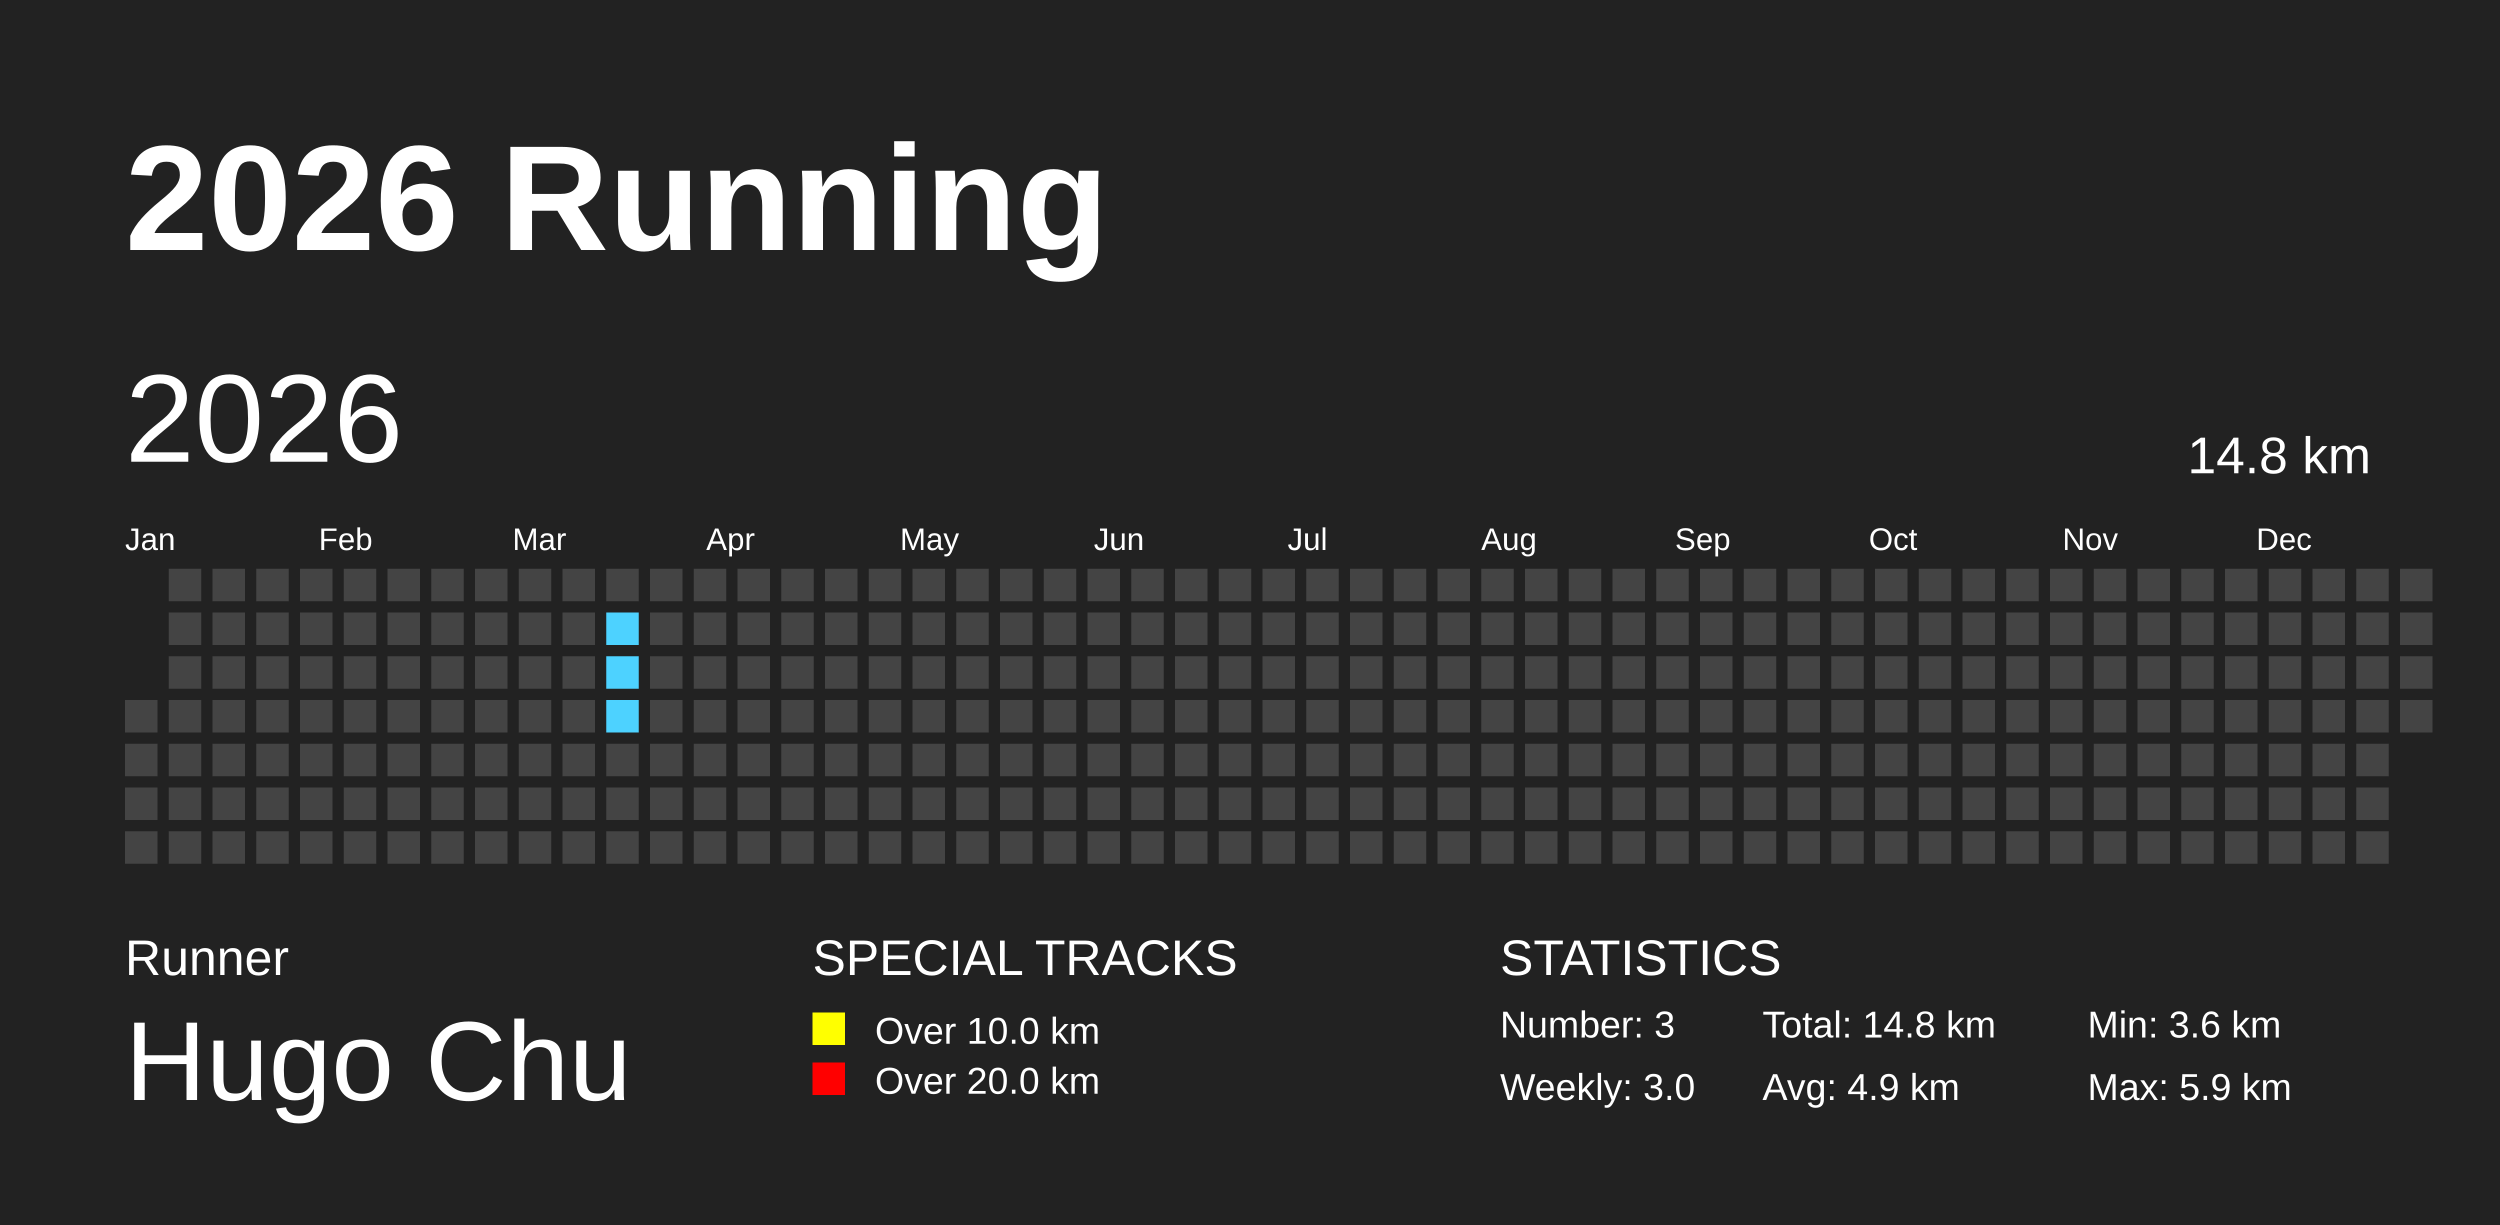
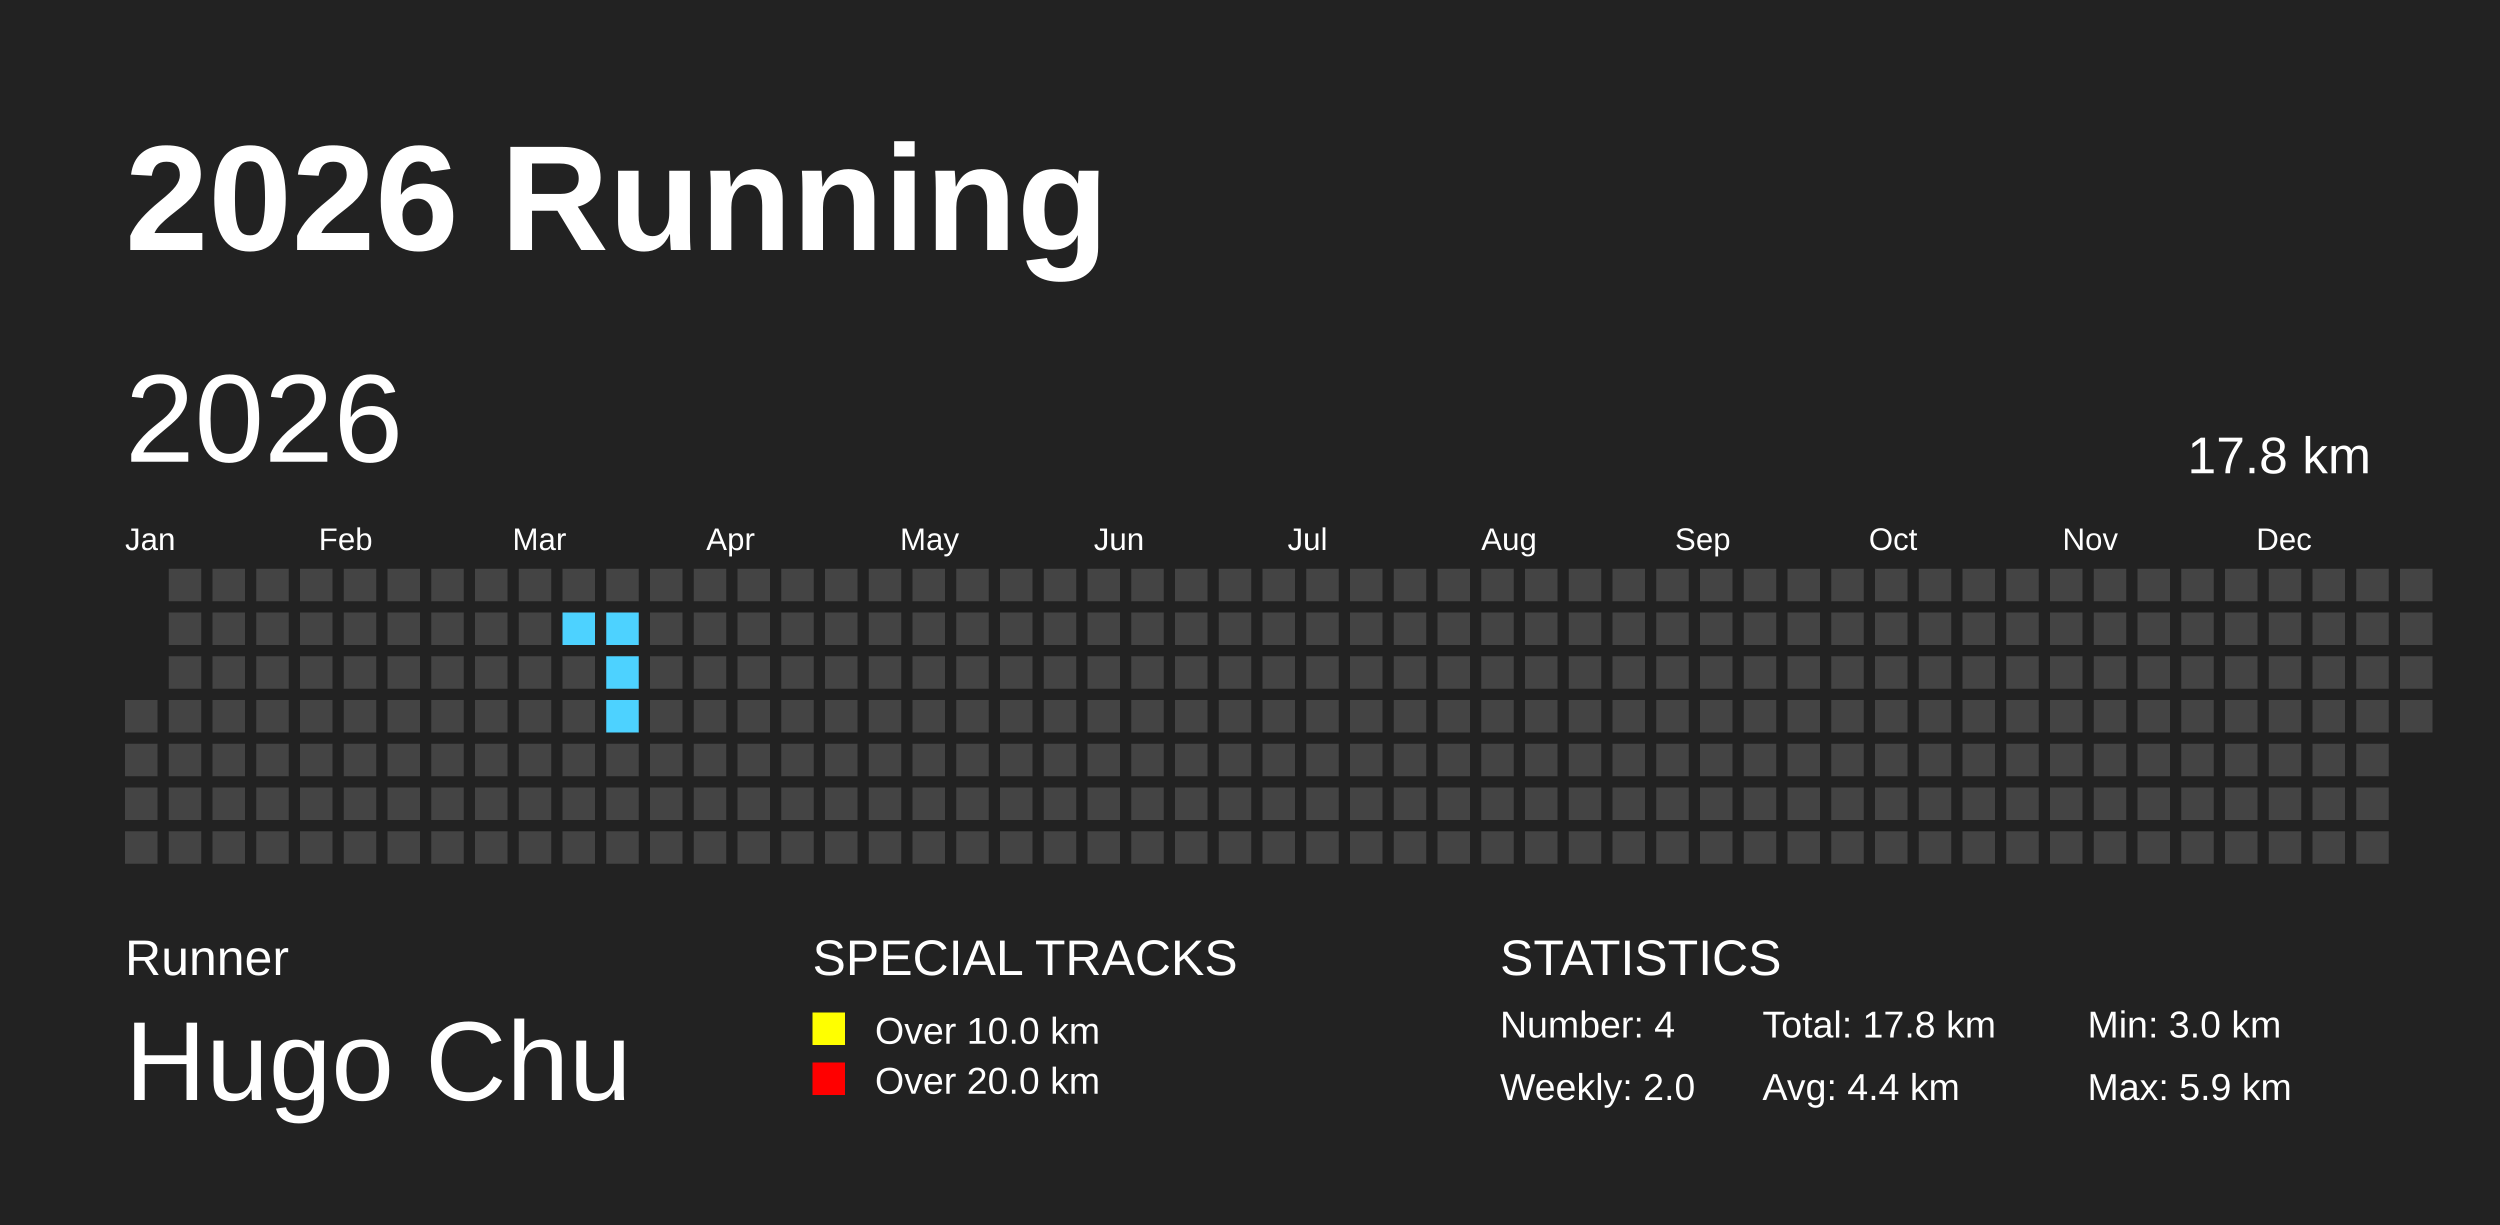
<svg xmlns="http://www.w3.org/2000/svg" baseProfile="full" height="98mm" version="1.1" viewBox="0,0,200,98" width="200mm">
  <defs />
  <rect fill="#222222" height="98" width="200" x="0" y="0" />
  <text fill="#FFFFFF" style="font-size:12px; font-family:Arial; font-weight:bold;" x="10" y="20">2026 Running</text>
  <text fill="#FFFFFF" style="font-size:4px; font-family:Arial" x="10" y="78">Runner</text>
  <text fill="#FFFFFF" style="font-size:9px; font-family:Arial" x="10" y="88">Hugo Chu</text>
  <text fill="#FFFFFF" style="font-size:4px; font-family:Arial" x="65" y="78">SPECIAL TRACKS</text>
  <rect fill="yellow" height="2.6" width="2.6" x="65" y="81" />
  <text fill="#FFFFFF" style="font-size:3px; font-family:Arial" x="70" y="83.5">Over 10.0 km</text>
  <rect fill="red" height="2.6" width="2.6" x="65" y="85" />
  <text fill="#FFFFFF" style="font-size:3px; font-family:Arial" x="70" y="87.5">Over 20.0 km</text>
  <text fill="#FFFFFF" style="font-size:4px; font-family:Arial" x="120" y="78">STATISTICS</text>
-   <text fill="#FFFFFF" style="font-size:3px; font-family:Arial" x="120" y="83">Number: 3</text>
-   <text fill="#FFFFFF" style="font-size:3px; font-family:Arial" x="120" y="88">Weekly: 3.0</text>
-   <text fill="#FFFFFF" style="font-size:3px; font-family:Arial" x="141" y="83">Total: 14.8 km</text>
-   <text fill="#FFFFFF" style="font-size:3px; font-family:Arial" x="141" y="88">Avg: 4.9 km</text>
-   <text fill="#FFFFFF" style="font-size:3px; font-family:Arial" x="167" y="83">Min: 3.6 km</text>
+   <text fill="#FFFFFF" style="font-size:3px; font-family:Arial" x="120" y="83">Number: 4</text>
+   <text fill="#FFFFFF" style="font-size:3px; font-family:Arial" x="120" y="88">Weekly: 2.0</text>
+   <text fill="#FFFFFF" style="font-size:3px; font-family:Arial" x="141" y="83">Total: 17.8 km</text>
+   <text fill="#FFFFFF" style="font-size:3px; font-family:Arial" x="141" y="88">Avg: 4.4 km</text>
+   <text fill="#FFFFFF" style="font-size:3px; font-family:Arial" x="167" y="83">Min: 3.0 km</text>
  <text fill="#FFFFFF" style="font-size:3px; font-family:Arial" x="167" y="88">Max: 5.9 km</text>
  <text dominant-baseline="hanging" fill="#FFFFFF" style="font-size:10.0px; font-family:Arial;" x="10" y="30">2026</text>
-   <text dominant-baseline="hanging" fill="#FFFFFF" style="font-size:4.125px; font-family:Arial;" x="175" y="35">14.8 km</text>
+   <text dominant-baseline="hanging" fill="#FFFFFF" style="font-size:4.125px; font-family:Arial;" x="175" y="35">17.8 km</text>
  <text fill="#FFFFFF" style="font-size:2.5px; font-family:Arial" x="10.0" y="44">Jan</text>
  <text fill="#FFFFFF" style="font-size:2.5px; font-family:Arial" x="25.5" y="44">Feb</text>
  <text fill="#FFFFFF" style="font-size:2.5px; font-family:Arial" x="41.0" y="44">Mar</text>
  <text fill="#FFFFFF" style="font-size:2.5px; font-family:Arial" x="56.5" y="44">Apr</text>
  <text fill="#FFFFFF" style="font-size:2.5px; font-family:Arial" x="72.0" y="44">May</text>
  <text fill="#FFFFFF" style="font-size:2.5px; font-family:Arial" x="87.5" y="44">Jun</text>
  <text fill="#FFFFFF" style="font-size:2.5px; font-family:Arial" x="103.0" y="44">Jul</text>
  <text fill="#FFFFFF" style="font-size:2.5px; font-family:Arial" x="118.5" y="44">Aug</text>
  <text fill="#FFFFFF" style="font-size:2.5px; font-family:Arial" x="134.0" y="44">Sep</text>
  <text fill="#FFFFFF" style="font-size:2.5px; font-family:Arial" x="149.5" y="44">Oct</text>
  <text fill="#FFFFFF" style="font-size:2.5px; font-family:Arial" x="165.0" y="44">Nov</text>
  <text fill="#FFFFFF" style="font-size:2.5px; font-family:Arial" x="180.5" y="44">Dec</text>
  <rect fill="#444444" height="2.6" width="2.6" x="10.0" y="56.0" />
  <rect fill="#444444" height="2.6" width="2.6" x="10.0" y="59.5" />
  <rect fill="#444444" height="2.6" width="2.6" x="10.0" y="63.0" />
  <rect fill="#444444" height="2.6" width="2.6" x="10.0" y="66.5" />
  <rect fill="#444444" height="2.6" width="2.6" x="13.5" y="45.5" />
  <rect fill="#444444" height="2.6" width="2.6" x="13.5" y="49.0" />
  <rect fill="#444444" height="2.6" width="2.6" x="13.5" y="52.5" />
  <rect fill="#444444" height="2.6" width="2.6" x="13.5" y="56.0" />
  <rect fill="#444444" height="2.6" width="2.6" x="13.5" y="59.5" />
  <rect fill="#444444" height="2.6" width="2.6" x="13.5" y="63.0" />
  <rect fill="#444444" height="2.6" width="2.6" x="13.5" y="66.5" />
  <rect fill="#444444" height="2.6" width="2.6" x="17.0" y="45.5" />
  <rect fill="#444444" height="2.6" width="2.6" x="17.0" y="49.0" />
  <rect fill="#444444" height="2.6" width="2.6" x="17.0" y="52.5" />
  <rect fill="#444444" height="2.6" width="2.6" x="17.0" y="56.0" />
  <rect fill="#444444" height="2.6" width="2.6" x="17.0" y="59.5" />
  <rect fill="#444444" height="2.6" width="2.6" x="17.0" y="63.0" />
  <rect fill="#444444" height="2.6" width="2.6" x="17.0" y="66.5" />
  <rect fill="#444444" height="2.6" width="2.6" x="20.5" y="45.5" />
  <rect fill="#444444" height="2.6" width="2.6" x="20.5" y="49.0" />
  <rect fill="#444444" height="2.6" width="2.6" x="20.5" y="52.5" />
  <rect fill="#444444" height="2.6" width="2.6" x="20.5" y="56.0" />
  <rect fill="#444444" height="2.6" width="2.6" x="20.5" y="59.5" />
  <rect fill="#444444" height="2.6" width="2.6" x="20.5" y="63.0" />
  <rect fill="#444444" height="2.6" width="2.6" x="20.5" y="66.5" />
  <rect fill="#444444" height="2.6" width="2.6" x="24.0" y="45.5" />
  <rect fill="#444444" height="2.6" width="2.6" x="24.0" y="49.0" />
  <rect fill="#444444" height="2.6" width="2.6" x="24.0" y="52.5" />
  <rect fill="#444444" height="2.6" width="2.6" x="24.0" y="56.0" />
  <rect fill="#444444" height="2.6" width="2.6" x="24.0" y="59.5" />
  <rect fill="#444444" height="2.6" width="2.6" x="24.0" y="63.0" />
  <rect fill="#444444" height="2.6" width="2.6" x="24.0" y="66.5" />
  <rect fill="#444444" height="2.6" width="2.6" x="27.5" y="45.5" />
  <rect fill="#444444" height="2.6" width="2.6" x="27.5" y="49.0" />
  <rect fill="#444444" height="2.6" width="2.6" x="27.5" y="52.5" />
  <rect fill="#444444" height="2.6" width="2.6" x="27.5" y="56.0" />
  <rect fill="#444444" height="2.6" width="2.6" x="27.5" y="59.5" />
  <rect fill="#444444" height="2.6" width="2.6" x="27.5" y="63.0" />
  <rect fill="#444444" height="2.6" width="2.6" x="27.5" y="66.5" />
  <rect fill="#444444" height="2.6" width="2.6" x="31.0" y="45.5" />
  <rect fill="#444444" height="2.6" width="2.6" x="31.0" y="49.0" />
  <rect fill="#444444" height="2.6" width="2.6" x="31.0" y="52.5" />
  <rect fill="#444444" height="2.6" width="2.6" x="31.0" y="56.0" />
  <rect fill="#444444" height="2.6" width="2.6" x="31.0" y="59.5" />
  <rect fill="#444444" height="2.6" width="2.6" x="31.0" y="63.0" />
  <rect fill="#444444" height="2.6" width="2.6" x="31.0" y="66.5" />
  <rect fill="#444444" height="2.6" width="2.6" x="34.5" y="45.5" />
  <rect fill="#444444" height="2.6" width="2.6" x="34.5" y="49.0" />
  <rect fill="#444444" height="2.6" width="2.6" x="34.5" y="52.5" />
  <rect fill="#444444" height="2.6" width="2.6" x="34.5" y="56.0" />
  <rect fill="#444444" height="2.6" width="2.6" x="34.5" y="59.5" />
  <rect fill="#444444" height="2.6" width="2.6" x="34.5" y="63.0" />
  <rect fill="#444444" height="2.6" width="2.6" x="34.5" y="66.5" />
  <rect fill="#444444" height="2.6" width="2.6" x="38.0" y="45.5" />
  <rect fill="#444444" height="2.6" width="2.6" x="38.0" y="49.0" />
  <rect fill="#444444" height="2.6" width="2.6" x="38.0" y="52.5" />
  <rect fill="#444444" height="2.6" width="2.6" x="38.0" y="56.0" />
  <rect fill="#444444" height="2.6" width="2.6" x="38.0" y="59.5" />
  <rect fill="#444444" height="2.6" width="2.6" x="38.0" y="63.0" />
  <rect fill="#444444" height="2.6" width="2.6" x="38.0" y="66.5" />
  <rect fill="#444444" height="2.6" width="2.6" x="41.5" y="45.5" />
  <rect fill="#444444" height="2.6" width="2.6" x="41.5" y="49.0" />
  <rect fill="#444444" height="2.6" width="2.6" x="41.5" y="52.5" />
  <rect fill="#444444" height="2.6" width="2.6" x="41.5" y="56.0" />
  <rect fill="#444444" height="2.6" width="2.6" x="41.5" y="59.5" />
  <rect fill="#444444" height="2.6" width="2.6" x="41.5" y="63.0" />
  <rect fill="#444444" height="2.6" width="2.6" x="41.5" y="66.5" />
  <rect fill="#444444" height="2.6" width="2.6" x="45.0" y="45.5" />
-   <rect fill="#444444" height="2.6" width="2.6" x="45.0" y="49.0" />
+   <rect fill="#4DD2FF" height="2.6" width="2.6" x="45.0" y="49.0" />
  <rect fill="#444444" height="2.6" width="2.6" x="45.0" y="52.5" />
  <rect fill="#444444" height="2.6" width="2.6" x="45.0" y="56.0" />
  <rect fill="#444444" height="2.6" width="2.6" x="45.0" y="59.5" />
  <rect fill="#444444" height="2.6" width="2.6" x="45.0" y="63.0" />
  <rect fill="#444444" height="2.6" width="2.6" x="45.0" y="66.5" />
  <rect fill="#444444" height="2.6" width="2.6" x="48.5" y="45.5" />
  <rect fill="#4DD2FF" height="2.6" width="2.6" x="48.5" y="49.0" />
  <rect fill="#4DD2FF" height="2.6" width="2.6" x="48.5" y="52.5" />
  <rect fill="#4DD2FF" height="2.6" width="2.6" x="48.5" y="56.0" />
  <rect fill="#444444" height="2.6" width="2.6" x="48.5" y="59.5" />
  <rect fill="#444444" height="2.6" width="2.6" x="48.5" y="63.0" />
  <rect fill="#444444" height="2.6" width="2.6" x="48.5" y="66.5" />
  <rect fill="#444444" height="2.6" width="2.6" x="52.0" y="45.5" />
  <rect fill="#444444" height="2.6" width="2.6" x="52.0" y="49.0" />
  <rect fill="#444444" height="2.6" width="2.6" x="52.0" y="52.5" />
  <rect fill="#444444" height="2.6" width="2.6" x="52.0" y="56.0" />
  <rect fill="#444444" height="2.6" width="2.6" x="52.0" y="59.5" />
  <rect fill="#444444" height="2.6" width="2.6" x="52.0" y="63.0" />
  <rect fill="#444444" height="2.6" width="2.6" x="52.0" y="66.5" />
  <rect fill="#444444" height="2.6" width="2.6" x="55.5" y="45.5" />
  <rect fill="#444444" height="2.6" width="2.6" x="55.5" y="49.0" />
  <rect fill="#444444" height="2.6" width="2.6" x="55.5" y="52.5" />
  <rect fill="#444444" height="2.6" width="2.6" x="55.5" y="56.0" />
  <rect fill="#444444" height="2.6" width="2.6" x="55.5" y="59.5" />
  <rect fill="#444444" height="2.6" width="2.6" x="55.5" y="63.0" />
  <rect fill="#444444" height="2.6" width="2.6" x="55.5" y="66.5" />
  <rect fill="#444444" height="2.6" width="2.6" x="59.0" y="45.5" />
  <rect fill="#444444" height="2.6" width="2.6" x="59.0" y="49.0" />
  <rect fill="#444444" height="2.6" width="2.6" x="59.0" y="52.5" />
  <rect fill="#444444" height="2.6" width="2.6" x="59.0" y="56.0" />
  <rect fill="#444444" height="2.6" width="2.6" x="59.0" y="59.5" />
  <rect fill="#444444" height="2.6" width="2.6" x="59.0" y="63.0" />
  <rect fill="#444444" height="2.6" width="2.6" x="59.0" y="66.5" />
  <rect fill="#444444" height="2.6" width="2.6" x="62.5" y="45.5" />
  <rect fill="#444444" height="2.6" width="2.6" x="62.5" y="49.0" />
  <rect fill="#444444" height="2.6" width="2.6" x="62.5" y="52.5" />
  <rect fill="#444444" height="2.6" width="2.6" x="62.5" y="56.0" />
  <rect fill="#444444" height="2.6" width="2.6" x="62.5" y="59.5" />
  <rect fill="#444444" height="2.6" width="2.6" x="62.5" y="63.0" />
  <rect fill="#444444" height="2.6" width="2.6" x="62.5" y="66.5" />
  <rect fill="#444444" height="2.6" width="2.6" x="66.0" y="45.5" />
  <rect fill="#444444" height="2.6" width="2.6" x="66.0" y="49.0" />
  <rect fill="#444444" height="2.6" width="2.6" x="66.0" y="52.5" />
  <rect fill="#444444" height="2.6" width="2.6" x="66.0" y="56.0" />
  <rect fill="#444444" height="2.6" width="2.6" x="66.0" y="59.5" />
  <rect fill="#444444" height="2.6" width="2.6" x="66.0" y="63.0" />
  <rect fill="#444444" height="2.6" width="2.6" x="66.0" y="66.5" />
  <rect fill="#444444" height="2.6" width="2.6" x="69.5" y="45.5" />
  <rect fill="#444444" height="2.6" width="2.6" x="69.5" y="49.0" />
  <rect fill="#444444" height="2.6" width="2.6" x="69.5" y="52.5" />
  <rect fill="#444444" height="2.6" width="2.6" x="69.5" y="56.0" />
  <rect fill="#444444" height="2.6" width="2.6" x="69.5" y="59.5" />
  <rect fill="#444444" height="2.6" width="2.6" x="69.5" y="63.0" />
  <rect fill="#444444" height="2.6" width="2.6" x="69.5" y="66.5" />
  <rect fill="#444444" height="2.6" width="2.6" x="73.0" y="45.5" />
  <rect fill="#444444" height="2.6" width="2.6" x="73.0" y="49.0" />
  <rect fill="#444444" height="2.6" width="2.6" x="73.0" y="52.5" />
  <rect fill="#444444" height="2.6" width="2.6" x="73.0" y="56.0" />
  <rect fill="#444444" height="2.6" width="2.6" x="73.0" y="59.5" />
  <rect fill="#444444" height="2.6" width="2.6" x="73.0" y="63.0" />
  <rect fill="#444444" height="2.6" width="2.6" x="73.0" y="66.5" />
  <rect fill="#444444" height="2.6" width="2.6" x="76.5" y="45.5" />
  <rect fill="#444444" height="2.6" width="2.6" x="76.5" y="49.0" />
  <rect fill="#444444" height="2.6" width="2.6" x="76.5" y="52.5" />
  <rect fill="#444444" height="2.6" width="2.6" x="76.5" y="56.0" />
  <rect fill="#444444" height="2.6" width="2.6" x="76.5" y="59.5" />
  <rect fill="#444444" height="2.6" width="2.6" x="76.5" y="63.0" />
  <rect fill="#444444" height="2.6" width="2.6" x="76.5" y="66.5" />
  <rect fill="#444444" height="2.6" width="2.6" x="80.0" y="45.5" />
  <rect fill="#444444" height="2.6" width="2.6" x="80.0" y="49.0" />
  <rect fill="#444444" height="2.6" width="2.6" x="80.0" y="52.5" />
  <rect fill="#444444" height="2.6" width="2.6" x="80.0" y="56.0" />
  <rect fill="#444444" height="2.6" width="2.6" x="80.0" y="59.5" />
  <rect fill="#444444" height="2.6" width="2.6" x="80.0" y="63.0" />
  <rect fill="#444444" height="2.6" width="2.6" x="80.0" y="66.5" />
  <rect fill="#444444" height="2.6" width="2.6" x="83.5" y="45.5" />
  <rect fill="#444444" height="2.6" width="2.6" x="83.5" y="49.0" />
  <rect fill="#444444" height="2.6" width="2.6" x="83.5" y="52.5" />
  <rect fill="#444444" height="2.6" width="2.6" x="83.5" y="56.0" />
  <rect fill="#444444" height="2.6" width="2.6" x="83.5" y="59.5" />
  <rect fill="#444444" height="2.6" width="2.6" x="83.5" y="63.0" />
  <rect fill="#444444" height="2.6" width="2.6" x="83.5" y="66.5" />
  <rect fill="#444444" height="2.6" width="2.6" x="87.0" y="45.5" />
  <rect fill="#444444" height="2.6" width="2.6" x="87.0" y="49.0" />
  <rect fill="#444444" height="2.6" width="2.6" x="87.0" y="52.5" />
  <rect fill="#444444" height="2.6" width="2.6" x="87.0" y="56.0" />
  <rect fill="#444444" height="2.6" width="2.6" x="87.0" y="59.5" />
  <rect fill="#444444" height="2.6" width="2.6" x="87.0" y="63.0" />
  <rect fill="#444444" height="2.6" width="2.6" x="87.0" y="66.5" />
  <rect fill="#444444" height="2.6" width="2.6" x="90.5" y="45.5" />
  <rect fill="#444444" height="2.6" width="2.6" x="90.5" y="49.0" />
  <rect fill="#444444" height="2.6" width="2.6" x="90.5" y="52.5" />
  <rect fill="#444444" height="2.6" width="2.6" x="90.5" y="56.0" />
  <rect fill="#444444" height="2.6" width="2.6" x="90.5" y="59.5" />
  <rect fill="#444444" height="2.6" width="2.6" x="90.5" y="63.0" />
  <rect fill="#444444" height="2.6" width="2.6" x="90.5" y="66.5" />
  <rect fill="#444444" height="2.6" width="2.6" x="94.0" y="45.5" />
  <rect fill="#444444" height="2.6" width="2.6" x="94.0" y="49.0" />
  <rect fill="#444444" height="2.6" width="2.6" x="94.0" y="52.5" />
  <rect fill="#444444" height="2.6" width="2.6" x="94.0" y="56.0" />
  <rect fill="#444444" height="2.6" width="2.6" x="94.0" y="59.5" />
  <rect fill="#444444" height="2.6" width="2.6" x="94.0" y="63.0" />
  <rect fill="#444444" height="2.6" width="2.6" x="94.0" y="66.5" />
  <rect fill="#444444" height="2.6" width="2.6" x="97.5" y="45.5" />
  <rect fill="#444444" height="2.6" width="2.6" x="97.5" y="49.0" />
  <rect fill="#444444" height="2.6" width="2.6" x="97.5" y="52.5" />
  <rect fill="#444444" height="2.6" width="2.6" x="97.5" y="56.0" />
  <rect fill="#444444" height="2.6" width="2.6" x="97.5" y="59.5" />
  <rect fill="#444444" height="2.6" width="2.6" x="97.5" y="63.0" />
  <rect fill="#444444" height="2.6" width="2.6" x="97.5" y="66.5" />
  <rect fill="#444444" height="2.6" width="2.6" x="101.0" y="45.5" />
  <rect fill="#444444" height="2.6" width="2.6" x="101.0" y="49.0" />
  <rect fill="#444444" height="2.6" width="2.6" x="101.0" y="52.5" />
  <rect fill="#444444" height="2.6" width="2.6" x="101.0" y="56.0" />
  <rect fill="#444444" height="2.6" width="2.6" x="101.0" y="59.5" />
  <rect fill="#444444" height="2.6" width="2.6" x="101.0" y="63.0" />
  <rect fill="#444444" height="2.6" width="2.6" x="101.0" y="66.5" />
  <rect fill="#444444" height="2.6" width="2.6" x="104.5" y="45.5" />
  <rect fill="#444444" height="2.6" width="2.6" x="104.5" y="49.0" />
  <rect fill="#444444" height="2.6" width="2.6" x="104.5" y="52.5" />
  <rect fill="#444444" height="2.6" width="2.6" x="104.5" y="56.0" />
  <rect fill="#444444" height="2.6" width="2.6" x="104.5" y="59.5" />
  <rect fill="#444444" height="2.6" width="2.6" x="104.5" y="63.0" />
  <rect fill="#444444" height="2.6" width="2.6" x="104.5" y="66.5" />
  <rect fill="#444444" height="2.6" width="2.6" x="108.0" y="45.5" />
  <rect fill="#444444" height="2.6" width="2.6" x="108.0" y="49.0" />
  <rect fill="#444444" height="2.6" width="2.6" x="108.0" y="52.5" />
  <rect fill="#444444" height="2.6" width="2.6" x="108.0" y="56.0" />
  <rect fill="#444444" height="2.6" width="2.6" x="108.0" y="59.5" />
  <rect fill="#444444" height="2.6" width="2.6" x="108.0" y="63.0" />
  <rect fill="#444444" height="2.6" width="2.6" x="108.0" y="66.5" />
  <rect fill="#444444" height="2.6" width="2.6" x="111.5" y="45.5" />
  <rect fill="#444444" height="2.6" width="2.6" x="111.5" y="49.0" />
  <rect fill="#444444" height="2.6" width="2.6" x="111.5" y="52.5" />
  <rect fill="#444444" height="2.6" width="2.6" x="111.5" y="56.0" />
  <rect fill="#444444" height="2.6" width="2.6" x="111.5" y="59.5" />
  <rect fill="#444444" height="2.6" width="2.6" x="111.5" y="63.0" />
  <rect fill="#444444" height="2.6" width="2.6" x="111.5" y="66.5" />
  <rect fill="#444444" height="2.6" width="2.6" x="115.0" y="45.5" />
  <rect fill="#444444" height="2.6" width="2.6" x="115.0" y="49.0" />
  <rect fill="#444444" height="2.6" width="2.6" x="115.0" y="52.5" />
  <rect fill="#444444" height="2.6" width="2.6" x="115.0" y="56.0" />
  <rect fill="#444444" height="2.6" width="2.6" x="115.0" y="59.5" />
  <rect fill="#444444" height="2.6" width="2.6" x="115.0" y="63.0" />
  <rect fill="#444444" height="2.6" width="2.6" x="115.0" y="66.5" />
  <rect fill="#444444" height="2.6" width="2.6" x="118.5" y="45.5" />
  <rect fill="#444444" height="2.6" width="2.6" x="118.5" y="49.0" />
  <rect fill="#444444" height="2.6" width="2.6" x="118.5" y="52.5" />
  <rect fill="#444444" height="2.6" width="2.6" x="118.5" y="56.0" />
  <rect fill="#444444" height="2.6" width="2.6" x="118.5" y="59.5" />
  <rect fill="#444444" height="2.6" width="2.6" x="118.5" y="63.0" />
  <rect fill="#444444" height="2.6" width="2.6" x="118.5" y="66.5" />
  <rect fill="#444444" height="2.6" width="2.6" x="122.0" y="45.5" />
  <rect fill="#444444" height="2.6" width="2.6" x="122.0" y="49.0" />
  <rect fill="#444444" height="2.6" width="2.6" x="122.0" y="52.5" />
  <rect fill="#444444" height="2.6" width="2.6" x="122.0" y="56.0" />
  <rect fill="#444444" height="2.6" width="2.6" x="122.0" y="59.5" />
  <rect fill="#444444" height="2.6" width="2.6" x="122.0" y="63.0" />
  <rect fill="#444444" height="2.6" width="2.6" x="122.0" y="66.5" />
  <rect fill="#444444" height="2.6" width="2.6" x="125.5" y="45.5" />
  <rect fill="#444444" height="2.6" width="2.6" x="125.5" y="49.0" />
  <rect fill="#444444" height="2.6" width="2.6" x="125.5" y="52.5" />
  <rect fill="#444444" height="2.6" width="2.6" x="125.5" y="56.0" />
  <rect fill="#444444" height="2.6" width="2.6" x="125.5" y="59.5" />
  <rect fill="#444444" height="2.6" width="2.6" x="125.5" y="63.0" />
  <rect fill="#444444" height="2.6" width="2.6" x="125.5" y="66.5" />
  <rect fill="#444444" height="2.6" width="2.6" x="129.0" y="45.5" />
  <rect fill="#444444" height="2.6" width="2.6" x="129.0" y="49.0" />
  <rect fill="#444444" height="2.6" width="2.6" x="129.0" y="52.5" />
  <rect fill="#444444" height="2.6" width="2.6" x="129.0" y="56.0" />
  <rect fill="#444444" height="2.6" width="2.6" x="129.0" y="59.5" />
  <rect fill="#444444" height="2.6" width="2.6" x="129.0" y="63.0" />
  <rect fill="#444444" height="2.6" width="2.6" x="129.0" y="66.5" />
  <rect fill="#444444" height="2.6" width="2.6" x="132.5" y="45.5" />
  <rect fill="#444444" height="2.6" width="2.6" x="132.5" y="49.0" />
  <rect fill="#444444" height="2.6" width="2.6" x="132.5" y="52.5" />
  <rect fill="#444444" height="2.6" width="2.6" x="132.5" y="56.0" />
  <rect fill="#444444" height="2.6" width="2.6" x="132.5" y="59.5" />
  <rect fill="#444444" height="2.6" width="2.6" x="132.5" y="63.0" />
  <rect fill="#444444" height="2.6" width="2.6" x="132.5" y="66.5" />
  <rect fill="#444444" height="2.6" width="2.6" x="136.0" y="45.5" />
  <rect fill="#444444" height="2.6" width="2.6" x="136.0" y="49.0" />
  <rect fill="#444444" height="2.6" width="2.6" x="136.0" y="52.5" />
  <rect fill="#444444" height="2.6" width="2.6" x="136.0" y="56.0" />
  <rect fill="#444444" height="2.6" width="2.6" x="136.0" y="59.5" />
  <rect fill="#444444" height="2.6" width="2.6" x="136.0" y="63.0" />
  <rect fill="#444444" height="2.6" width="2.6" x="136.0" y="66.5" />
  <rect fill="#444444" height="2.6" width="2.6" x="139.5" y="45.5" />
  <rect fill="#444444" height="2.6" width="2.6" x="139.5" y="49.0" />
  <rect fill="#444444" height="2.6" width="2.6" x="139.5" y="52.5" />
  <rect fill="#444444" height="2.6" width="2.6" x="139.5" y="56.0" />
  <rect fill="#444444" height="2.6" width="2.6" x="139.5" y="59.5" />
  <rect fill="#444444" height="2.6" width="2.6" x="139.5" y="63.0" />
  <rect fill="#444444" height="2.6" width="2.6" x="139.5" y="66.5" />
  <rect fill="#444444" height="2.6" width="2.6" x="143.0" y="45.5" />
  <rect fill="#444444" height="2.6" width="2.6" x="143.0" y="49.0" />
  <rect fill="#444444" height="2.6" width="2.6" x="143.0" y="52.5" />
  <rect fill="#444444" height="2.6" width="2.6" x="143.0" y="56.0" />
  <rect fill="#444444" height="2.6" width="2.6" x="143.0" y="59.5" />
  <rect fill="#444444" height="2.6" width="2.6" x="143.0" y="63.0" />
  <rect fill="#444444" height="2.6" width="2.6" x="143.0" y="66.5" />
  <rect fill="#444444" height="2.6" width="2.6" x="146.5" y="45.5" />
  <rect fill="#444444" height="2.6" width="2.6" x="146.5" y="49.0" />
  <rect fill="#444444" height="2.6" width="2.6" x="146.5" y="52.5" />
  <rect fill="#444444" height="2.6" width="2.6" x="146.5" y="56.0" />
  <rect fill="#444444" height="2.6" width="2.6" x="146.5" y="59.5" />
  <rect fill="#444444" height="2.6" width="2.6" x="146.5" y="63.0" />
  <rect fill="#444444" height="2.6" width="2.6" x="146.5" y="66.5" />
  <rect fill="#444444" height="2.6" width="2.6" x="150.0" y="45.5" />
  <rect fill="#444444" height="2.6" width="2.6" x="150.0" y="49.0" />
  <rect fill="#444444" height="2.6" width="2.6" x="150.0" y="52.5" />
  <rect fill="#444444" height="2.6" width="2.6" x="150.0" y="56.0" />
  <rect fill="#444444" height="2.6" width="2.6" x="150.0" y="59.5" />
  <rect fill="#444444" height="2.6" width="2.6" x="150.0" y="63.0" />
  <rect fill="#444444" height="2.6" width="2.6" x="150.0" y="66.5" />
  <rect fill="#444444" height="2.6" width="2.6" x="153.5" y="45.5" />
  <rect fill="#444444" height="2.6" width="2.6" x="153.5" y="49.0" />
  <rect fill="#444444" height="2.6" width="2.6" x="153.5" y="52.5" />
  <rect fill="#444444" height="2.6" width="2.6" x="153.5" y="56.0" />
  <rect fill="#444444" height="2.6" width="2.6" x="153.5" y="59.5" />
  <rect fill="#444444" height="2.6" width="2.6" x="153.5" y="63.0" />
  <rect fill="#444444" height="2.6" width="2.6" x="153.5" y="66.5" />
  <rect fill="#444444" height="2.6" width="2.6" x="157.0" y="45.5" />
  <rect fill="#444444" height="2.6" width="2.6" x="157.0" y="49.0" />
  <rect fill="#444444" height="2.6" width="2.6" x="157.0" y="52.5" />
  <rect fill="#444444" height="2.6" width="2.6" x="157.0" y="56.0" />
  <rect fill="#444444" height="2.6" width="2.6" x="157.0" y="59.5" />
  <rect fill="#444444" height="2.6" width="2.6" x="157.0" y="63.0" />
  <rect fill="#444444" height="2.6" width="2.6" x="157.0" y="66.5" />
  <rect fill="#444444" height="2.6" width="2.6" x="160.5" y="45.5" />
  <rect fill="#444444" height="2.6" width="2.6" x="160.5" y="49.0" />
  <rect fill="#444444" height="2.6" width="2.6" x="160.5" y="52.5" />
  <rect fill="#444444" height="2.6" width="2.6" x="160.5" y="56.0" />
  <rect fill="#444444" height="2.6" width="2.6" x="160.5" y="59.5" />
  <rect fill="#444444" height="2.6" width="2.6" x="160.5" y="63.0" />
  <rect fill="#444444" height="2.6" width="2.6" x="160.5" y="66.5" />
  <rect fill="#444444" height="2.6" width="2.6" x="164.0" y="45.5" />
  <rect fill="#444444" height="2.6" width="2.6" x="164.0" y="49.0" />
  <rect fill="#444444" height="2.6" width="2.6" x="164.0" y="52.5" />
  <rect fill="#444444" height="2.6" width="2.6" x="164.0" y="56.0" />
  <rect fill="#444444" height="2.6" width="2.6" x="164.0" y="59.5" />
  <rect fill="#444444" height="2.6" width="2.6" x="164.0" y="63.0" />
  <rect fill="#444444" height="2.6" width="2.6" x="164.0" y="66.5" />
  <rect fill="#444444" height="2.6" width="2.6" x="167.5" y="45.5" />
  <rect fill="#444444" height="2.6" width="2.6" x="167.5" y="49.0" />
  <rect fill="#444444" height="2.6" width="2.6" x="167.5" y="52.5" />
  <rect fill="#444444" height="2.6" width="2.6" x="167.5" y="56.0" />
  <rect fill="#444444" height="2.6" width="2.6" x="167.5" y="59.5" />
  <rect fill="#444444" height="2.6" width="2.6" x="167.5" y="63.0" />
  <rect fill="#444444" height="2.6" width="2.6" x="167.5" y="66.5" />
  <rect fill="#444444" height="2.6" width="2.6" x="171.0" y="45.5" />
  <rect fill="#444444" height="2.6" width="2.6" x="171.0" y="49.0" />
  <rect fill="#444444" height="2.6" width="2.6" x="171.0" y="52.5" />
  <rect fill="#444444" height="2.6" width="2.6" x="171.0" y="56.0" />
  <rect fill="#444444" height="2.6" width="2.6" x="171.0" y="59.5" />
  <rect fill="#444444" height="2.6" width="2.6" x="171.0" y="63.0" />
  <rect fill="#444444" height="2.6" width="2.6" x="171.0" y="66.5" />
  <rect fill="#444444" height="2.6" width="2.6" x="174.5" y="45.5" />
  <rect fill="#444444" height="2.6" width="2.6" x="174.5" y="49.0" />
  <rect fill="#444444" height="2.6" width="2.6" x="174.5" y="52.5" />
  <rect fill="#444444" height="2.6" width="2.6" x="174.5" y="56.0" />
  <rect fill="#444444" height="2.6" width="2.6" x="174.5" y="59.5" />
  <rect fill="#444444" height="2.6" width="2.6" x="174.5" y="63.0" />
  <rect fill="#444444" height="2.6" width="2.6" x="174.5" y="66.5" />
  <rect fill="#444444" height="2.6" width="2.6" x="178.0" y="45.5" />
  <rect fill="#444444" height="2.6" width="2.6" x="178.0" y="49.0" />
  <rect fill="#444444" height="2.6" width="2.6" x="178.0" y="52.5" />
  <rect fill="#444444" height="2.6" width="2.6" x="178.0" y="56.0" />
  <rect fill="#444444" height="2.6" width="2.6" x="178.0" y="59.5" />
  <rect fill="#444444" height="2.6" width="2.6" x="178.0" y="63.0" />
  <rect fill="#444444" height="2.6" width="2.6" x="178.0" y="66.5" />
  <rect fill="#444444" height="2.6" width="2.6" x="181.5" y="45.5" />
  <rect fill="#444444" height="2.6" width="2.6" x="181.5" y="49.0" />
  <rect fill="#444444" height="2.6" width="2.6" x="181.5" y="52.5" />
  <rect fill="#444444" height="2.6" width="2.6" x="181.5" y="56.0" />
  <rect fill="#444444" height="2.6" width="2.6" x="181.5" y="59.5" />
  <rect fill="#444444" height="2.6" width="2.6" x="181.5" y="63.0" />
  <rect fill="#444444" height="2.6" width="2.6" x="181.5" y="66.5" />
  <rect fill="#444444" height="2.6" width="2.6" x="185.0" y="45.5" />
  <rect fill="#444444" height="2.6" width="2.6" x="185.0" y="49.0" />
  <rect fill="#444444" height="2.6" width="2.6" x="185.0" y="52.5" />
  <rect fill="#444444" height="2.6" width="2.6" x="185.0" y="56.0" />
  <rect fill="#444444" height="2.6" width="2.6" x="185.0" y="59.5" />
  <rect fill="#444444" height="2.6" width="2.6" x="185.0" y="63.0" />
  <rect fill="#444444" height="2.6" width="2.6" x="185.0" y="66.5" />
  <rect fill="#444444" height="2.6" width="2.6" x="188.5" y="45.5" />
  <rect fill="#444444" height="2.6" width="2.6" x="188.5" y="49.0" />
  <rect fill="#444444" height="2.6" width="2.6" x="188.5" y="52.5" />
  <rect fill="#444444" height="2.6" width="2.6" x="188.5" y="56.0" />
  <rect fill="#444444" height="2.6" width="2.6" x="188.5" y="59.5" />
  <rect fill="#444444" height="2.6" width="2.6" x="188.5" y="63.0" />
  <rect fill="#444444" height="2.6" width="2.6" x="188.5" y="66.5" />
  <rect fill="#444444" height="2.6" width="2.6" x="192.0" y="45.5" />
  <rect fill="#444444" height="2.6" width="2.6" x="192.0" y="49.0" />
  <rect fill="#444444" height="2.6" width="2.6" x="192.0" y="52.5" />
  <rect fill="#444444" height="2.6" width="2.6" x="192.0" y="56.0" />
</svg>
